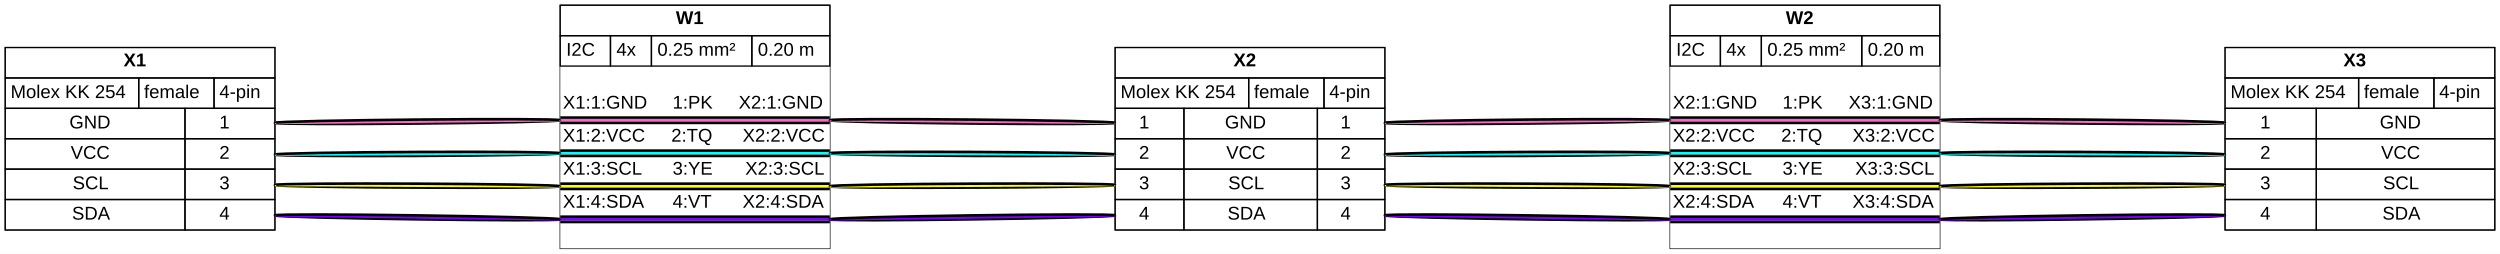
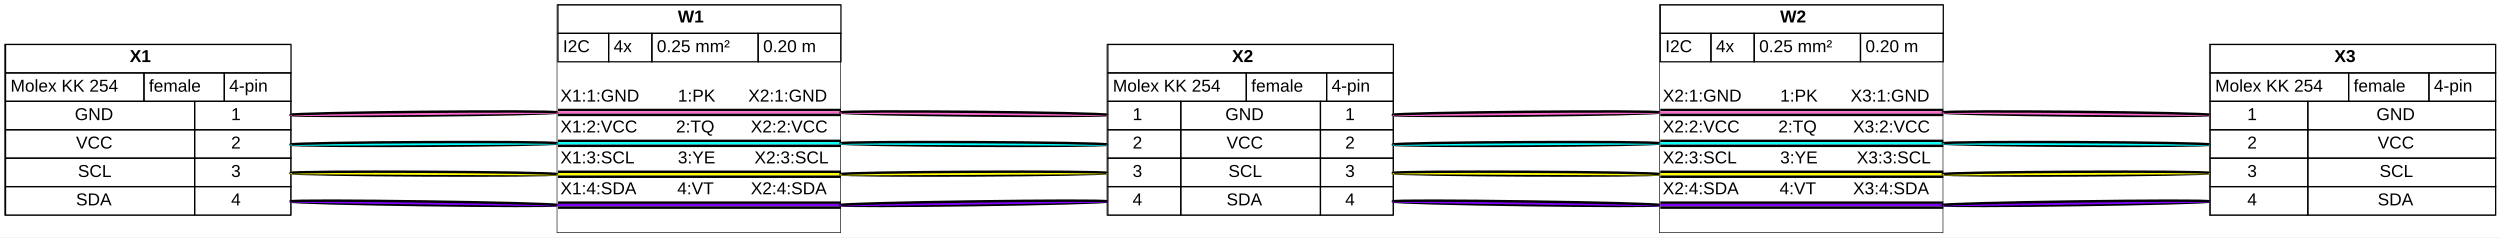
- <svg xmlns="http://www.w3.org/2000/svg" width="1892pt" height="192pt" viewBox="0.00 0.00 1892.00 192.00">
+ <svg xmlns="http://www.w3.org/2000/svg" width="2023pt" height="192pt" viewBox="0.00 0.00 2023.00 192.00">
  <g id="graph0" class="graph" transform="scale(1 1) rotate(0) translate(4 188)">
-     <polygon fill="#ffffff" stroke="transparent" points="-4,4 -4,-188 1888,-188 1888,4 -4,4" />
+     <polygon fill="#ffffff" stroke="transparent" points="-4,4 -4,-188 2019,-188 2019,4 -4,4" />
    <g id="node1" class="node">
-       <polygon fill="#ffffff" stroke="black" points="204,-152 0,-152 0,-14 204,-14 204,-152" />
-       <polygon fill="#ffffff" stroke="transparent" points="0,-14 0,-152 204,-152 204,-14 0,-14" />
-       <polygon fill="#ffffff" stroke="transparent" points="0,-129 0,-152 204,-152 204,-129 0,-129" />
-       <polygon fill="none" stroke="black" points="0,-129 0,-152 204,-152 204,-129 0,-129" />
-       <text text-anchor="start" x="85.5" y="-137.8" font-family="arial" font-size="14.00"> </text>
-       <text text-anchor="start" x="89.5" y="-137.8" font-family="arial" font-weight="bold" font-size="14.00"> X1 </text>
-       <text text-anchor="start" x="114.5" y="-137.8" font-family="arial" font-size="14.00"> </text>
-       <polygon fill="none" stroke="black" points="0,-106 0,-129 101,-129 101,-106 0,-106" />
-       <text text-anchor="start" x="4" y="-113.8" font-family="arial" font-size="14.00"> Molex KK 254 </text>
-       <polygon fill="none" stroke="black" points="101,-106 101,-129 158,-129 158,-106 101,-106" />
-       <text text-anchor="start" x="105" y="-113.8" font-family="arial" font-size="14.00"> female </text>
-       <polygon fill="none" stroke="black" points="158,-106 158,-129 204,-129 204,-106 158,-106" />
-       <text text-anchor="start" x="162" y="-113.8" font-family="arial" font-size="14.00"> 4-pin </text>
-       <polygon fill="none" stroke="black" points="0,-83 0,-106 136,-106 136,-83 0,-83" />
-       <text text-anchor="start" x="48.5" y="-90.8" font-family="arial" font-size="14.00"> GND </text>
-       <polygon fill="none" stroke="black" points="136,-83 136,-106 204,-106 204,-83 136,-83" />
-       <text text-anchor="start" x="162" y="-90.8" font-family="arial" font-size="14.00"> 1 </text>
-       <polygon fill="none" stroke="black" points="0,-60 0,-83 136,-83 136,-60 0,-60" />
-       <text text-anchor="start" x="49.5" y="-67.8" font-family="arial" font-size="14.00"> VCC </text>
-       <polygon fill="none" stroke="black" points="136,-60 136,-83 204,-83 204,-60 136,-60" />
-       <text text-anchor="start" x="162" y="-67.8" font-family="arial" font-size="14.00"> 2 </text>
-       <polygon fill="none" stroke="black" points="0,-37 0,-60 136,-60 136,-37 0,-37" />
-       <text text-anchor="start" x="51" y="-44.8" font-family="arial" font-size="14.00"> SCL </text>
-       <polygon fill="none" stroke="black" points="136,-37 136,-60 204,-60 204,-37 136,-37" />
-       <text text-anchor="start" x="162" y="-44.8" font-family="arial" font-size="14.00"> 3 </text>
-       <polygon fill="none" stroke="black" points="0,-14 0,-37 136,-37 136,-14 0,-14" />
-       <text text-anchor="start" x="50.5" y="-21.8" font-family="arial" font-size="14.00"> SDA </text>
-       <polygon fill="none" stroke="black" points="136,-14 136,-37 204,-37 204,-14 136,-14" />
-       <text text-anchor="start" x="162" y="-21.8" font-family="arial" font-size="14.00"> 4 </text>
+       <polygon fill="#ffffff" stroke="black" points="231,-152 0,-152 0,-14 231,-14 231,-152" />
+       <polygon fill="#ffffff" stroke="transparent" points="0,-14 0,-152 231,-152 231,-14 0,-14" />
+       <polygon fill="#ffffff" stroke="transparent" points="0.5,-129 0.5,-152 231.5,-152 231.5,-129 0.5,-129" />
+       <polygon fill="none" stroke="black" points="0.5,-129 0.5,-152 231.5,-152 231.5,-129 0.5,-129" />
+       <text text-anchor="start" x="96" y="-137.8" font-family="arial" font-size="14.00"> </text>
+       <text text-anchor="start" x="101" y="-137.8" font-family="arial" font-weight="bold" font-size="14.00"> X1 </text>
+       <text text-anchor="start" x="131" y="-137.8" font-family="arial" font-size="14.00"> </text>
+       <polygon fill="none" stroke="black" points="0.5,-106 0.5,-129 112.5,-129 112.5,-106 0.5,-106" />
+       <text text-anchor="start" x="4.5" y="-113.8" font-family="arial" font-size="14.00"> Molex KK 254 </text>
+       <polygon fill="none" stroke="black" points="112.5,-106 112.5,-129 177.5,-129 177.5,-106 112.5,-106" />
+       <text text-anchor="start" x="116.5" y="-113.8" font-family="arial" font-size="14.00"> female </text>
+       <polygon fill="none" stroke="black" points="177.5,-106 177.5,-129 231.5,-129 231.5,-106 177.5,-106" />
+       <text text-anchor="start" x="181.5" y="-113.8" font-family="arial" font-size="14.00"> 4-pin </text>
+       <polygon fill="none" stroke="black" points="0.5,-83 0.5,-106 153.5,-106 153.5,-83 0.5,-83" />
+       <text text-anchor="start" x="56.5" y="-90.8" font-family="arial" font-size="14.00"> GND </text>
+       <polygon fill="none" stroke="black" points="153.5,-83 153.5,-106 231.5,-106 231.5,-83 153.5,-83" />
+       <text text-anchor="start" x="183" y="-90.8" font-family="arial" font-size="14.00"> 1 </text>
+       <polygon fill="none" stroke="black" points="0.5,-60 0.5,-83 153.5,-83 153.5,-60 0.5,-60" />
+       <text text-anchor="start" x="57.5" y="-67.8" font-family="arial" font-size="14.00"> VCC </text>
+       <polygon fill="none" stroke="black" points="153.5,-60 153.5,-83 231.5,-83 231.5,-60 153.5,-60" />
+       <text text-anchor="start" x="183" y="-67.8" font-family="arial" font-size="14.00"> 2 </text>
+       <polygon fill="none" stroke="black" points="0.5,-37 0.5,-60 153.5,-60 153.5,-37 0.5,-37" />
+       <text text-anchor="start" x="59" y="-44.8" font-family="arial" font-size="14.00"> SCL </text>
+       <polygon fill="none" stroke="black" points="153.5,-37 153.5,-60 231.5,-60 231.5,-37 153.5,-37" />
+       <text text-anchor="start" x="183" y="-44.8" font-family="arial" font-size="14.00"> 3 </text>
+       <polygon fill="none" stroke="black" points="0.5,-14 0.5,-37 153.5,-37 153.5,-14 0.5,-14" />
+       <text text-anchor="start" x="57.5" y="-21.8" font-family="arial" font-size="14.00"> SDA </text>
+       <polygon fill="none" stroke="black" points="153.5,-14 153.5,-37 231.5,-37 231.5,-14 153.5,-14" />
+       <text text-anchor="start" x="183" y="-21.8" font-family="arial" font-size="14.00"> 4 </text>
    </g>
    <g id="node4" class="node">
-       <polygon fill="#ffffff" stroke="black" points="624,-184 420,-184 420,0 624,0 624,-184" />
-       <polygon fill="#ffffff" stroke="transparent" points="420,0 420,-184 624,-184 624,0 420,0" />
-       <polygon fill="#ffffff" stroke="transparent" points="420,-161 420,-184 624,-184 624,-161 420,-161" />
-       <polygon fill="none" stroke="black" points="420,-161 420,-184 624,-184 624,-161 420,-161" />
-       <text text-anchor="start" x="503.5" y="-169.8" font-family="arial" font-size="14.00"> </text>
-       <text text-anchor="start" x="507.5" y="-169.8" font-family="arial" font-weight="bold" font-size="14.00"> W1 </text>
-       <text text-anchor="start" x="536.5" y="-169.8" font-family="arial" font-size="14.00"> </text>
-       <polygon fill="none" stroke="black" points="420,-138 420,-161 458,-161 458,-138 420,-138" />
-       <text text-anchor="start" x="424.5" y="-145.8" font-family="arial" font-size="14.00"> I2C </text>
-       <polygon fill="none" stroke="black" points="458,-138 458,-161 489,-161 489,-138 458,-138" />
-       <text text-anchor="start" x="462.5" y="-145.8" font-family="arial" font-size="14.00"> 4x </text>
-       <polygon fill="none" stroke="black" points="489,-138 489,-161 565,-161 565,-138 489,-138" />
-       <text text-anchor="start" x="493.5" y="-145.8" font-family="arial" font-size="14.00"> 0.25 mm² </text>
-       <polygon fill="none" stroke="black" points="565,-138 565,-161 624,-161 624,-138 565,-138" />
-       <text text-anchor="start" x="569.5" y="-145.8" font-family="arial" font-size="14.00"> 0.20 m </text>
-       <text text-anchor="start" x="455" y="-124.8" font-family="arial" font-size="14.00"> </text>
-       <text text-anchor="start" x="422" y="-105.8" font-family="arial" font-size="14.00"> X1:1:GND </text>
-       <text text-anchor="start" x="496" y="-105.8" font-family="arial" font-size="14.00"> </text>
-       <text text-anchor="start" x="505" y="-105.8" font-family="arial" font-size="14.00"> 1:PK </text>
-       <text text-anchor="start" x="547" y="-105.8" font-family="arial" font-size="14.00"> </text>
-       <text text-anchor="start" x="555" y="-105.8" font-family="arial" font-size="14.00"> X2:1:GND</text>
-       <polygon fill="#000000" stroke="transparent" points="420,-98 420,-100 624,-100 624,-98 420,-98" />
-       <polygon fill="#ff66cc" stroke="transparent" points="420,-96 420,-98 624,-98 624,-96 420,-96" />
-       <polygon fill="#000000" stroke="transparent" points="420,-94 420,-96 624,-96 624,-94 420,-94" />
-       <text text-anchor="start" x="422" y="-80.8" font-family="arial" font-size="14.00"> X1:2:VCC </text>
-       <text text-anchor="start" x="496" y="-80.8" font-family="arial" font-size="14.00"> </text>
-       <text text-anchor="start" x="504" y="-80.8" font-family="arial" font-size="14.00"> 2:TQ </text>
-       <text text-anchor="start" x="547" y="-80.8" font-family="arial" font-size="14.00"> </text>
-       <text text-anchor="start" x="558" y="-80.8" font-family="arial" font-size="14.00"> X2:2:VCC</text>
-       <polygon fill="#000000" stroke="transparent" points="420,-73 420,-75 624,-75 624,-73 420,-73" />
-       <polygon fill="#00ffff" stroke="transparent" points="420,-71 420,-73 624,-73 624,-71 420,-71" />
-       <polygon fill="#000000" stroke="transparent" points="420,-69 420,-71 624,-71 624,-69 420,-69" />
-       <text text-anchor="start" x="422" y="-55.8" font-family="arial" font-size="14.00"> X1:3:SCL </text>
-       <text text-anchor="start" x="496" y="-55.8" font-family="arial" font-size="14.00"> </text>
-       <text text-anchor="start" x="505" y="-55.8" font-family="arial" font-size="14.00"> 3:YE </text>
-       <text text-anchor="start" x="547" y="-55.8" font-family="arial" font-size="14.00"> </text>
-       <text text-anchor="start" x="560" y="-55.8" font-family="arial" font-size="14.00"> X2:3:SCL</text>
-       <polygon fill="#000000" stroke="transparent" points="420,-48 420,-50 624,-50 624,-48 420,-48" />
-       <polygon fill="#ffff00" stroke="transparent" points="420,-46 420,-48 624,-48 624,-46 420,-46" />
-       <polygon fill="#000000" stroke="transparent" points="420,-44 420,-46 624,-46 624,-44 420,-44" />
-       <text text-anchor="start" x="422" y="-30.8" font-family="arial" font-size="14.00"> X1:4:SDA </text>
-       <text text-anchor="start" x="496" y="-30.8" font-family="arial" font-size="14.00"> </text>
-       <text text-anchor="start" x="505" y="-30.8" font-family="arial" font-size="14.00"> 4:VT </text>
-       <text text-anchor="start" x="547" y="-30.8" font-family="arial" font-size="14.00"> </text>
-       <text text-anchor="start" x="558" y="-30.8" font-family="arial" font-size="14.00"> X2:4:SDA</text>
-       <polygon fill="#000000" stroke="transparent" points="420,-23 420,-25 624,-25 624,-23 420,-23" />
-       <polygon fill="#8000ff" stroke="transparent" points="420,-21 420,-23 624,-23 624,-21 420,-21" />
-       <polygon fill="#000000" stroke="transparent" points="420,-19 420,-21 624,-21 624,-19 420,-19" />
-       <text text-anchor="start" x="455" y="-5.8" font-family="arial" font-size="14.00"> </text>
+       <polygon fill="#ffffff" stroke="black" points="676,-184 447,-184 447,0 676,0 676,-184" />
+       <polygon fill="#ffffff" stroke="transparent" points="447,0 447,-184 676,-184 676,0 447,0" />
+       <polygon fill="#ffffff" stroke="transparent" points="447.5,-161 447.5,-184 676.5,-184 676.5,-161 447.5,-161" />
+       <polygon fill="none" stroke="black" points="447.5,-161 447.5,-184 676.5,-184 676.5,-161 447.5,-161" />
+       <text text-anchor="start" x="539.5" y="-169.8" font-family="arial" font-size="14.00"> </text>
+       <text text-anchor="start" x="544.5" y="-169.8" font-family="arial" font-weight="bold" font-size="14.00"> W1 </text>
+       <text text-anchor="start" x="579.5" y="-169.8" font-family="arial" font-size="14.00"> </text>
+       <polygon fill="none" stroke="black" points="447.5,-138 447.5,-161 488.5,-161 488.5,-138 447.5,-138" />
+       <text text-anchor="start" x="451.5" y="-145.8" font-family="arial" font-size="14.00"> I2C </text>
+       <polygon fill="none" stroke="black" points="488.5,-138 488.5,-161 523.5,-161 523.5,-138 488.5,-138" />
+       <text text-anchor="start" x="492.5" y="-145.8" font-family="arial" font-size="14.00"> 4x </text>
+       <polygon fill="none" stroke="black" points="523.5,-138 523.5,-161 609.5,-161 609.5,-138 523.5,-138" />
+       <text text-anchor="start" x="527.5" y="-145.8" font-family="arial" font-size="14.00"> 0.25 mm² </text>
+       <polygon fill="none" stroke="black" points="609.5,-138 609.5,-161 676.5,-161 676.5,-138 609.5,-138" />
+       <text text-anchor="start" x="613.5" y="-145.8" font-family="arial" font-size="14.00"> 0.20 m </text>
+       <text text-anchor="start" x="486.5" y="-124.8" font-family="arial" font-size="14.00"> </text>
+       <text text-anchor="start" x="449.5" y="-105.8" font-family="arial" font-size="14.00"> X1:1:GND </text>
+       <text text-anchor="start" x="533" y="-105.8" font-family="arial" font-size="14.00"> </text>
+       <text text-anchor="start" x="544.5" y="-105.8" font-family="arial" font-size="14.00"> 1:PK </text>
+       <text text-anchor="start" x="591" y="-105.8" font-family="arial" font-size="14.00"> </text>
+       <text text-anchor="start" x="601.5" y="-105.8" font-family="arial" font-size="14.00"> X2:1:GND</text>
+       <polygon fill="#000000" stroke="transparent" points="447.5,-98 447.5,-100 676.5,-100 676.5,-98 447.5,-98" />
+       <polygon fill="#ff66cc" stroke="transparent" points="447.5,-96 447.5,-98 676.5,-98 676.5,-96 447.5,-96" />
+       <polygon fill="#000000" stroke="transparent" points="447.5,-94 447.5,-96 676.5,-96 676.5,-94 447.5,-94" />
+       <text text-anchor="start" x="449.5" y="-80.8" font-family="arial" font-size="14.00"> X1:2:VCC </text>
+       <text text-anchor="start" x="533" y="-80.8" font-family="arial" font-size="14.00"> </text>
+       <text text-anchor="start" x="543" y="-80.8" font-family="arial" font-size="14.00"> 2:TQ </text>
+       <text text-anchor="start" x="591" y="-80.8" font-family="arial" font-size="14.00"> </text>
+       <text text-anchor="start" x="603.5" y="-80.8" font-family="arial" font-size="14.00"> X2:2:VCC</text>
+       <polygon fill="#000000" stroke="transparent" points="447.5,-73 447.5,-75 676.5,-75 676.5,-73 447.5,-73" />
+       <polygon fill="#00ffff" stroke="transparent" points="447.5,-71 447.5,-73 676.5,-73 676.5,-71 447.5,-71" />
+       <polygon fill="#000000" stroke="transparent" points="447.5,-69 447.5,-71 676.5,-71 676.5,-69 447.5,-69" />
+       <text text-anchor="start" x="449.5" y="-55.8" font-family="arial" font-size="14.00"> X1:3:SCL </text>
+       <text text-anchor="start" x="533" y="-55.8" font-family="arial" font-size="14.00"> </text>
+       <text text-anchor="start" x="544.5" y="-55.8" font-family="arial" font-size="14.00"> 3:YE </text>
+       <text text-anchor="start" x="591" y="-55.8" font-family="arial" font-size="14.00"> </text>
+       <text text-anchor="start" x="606.5" y="-55.8" font-family="arial" font-size="14.00"> X2:3:SCL</text>
+       <polygon fill="#000000" stroke="transparent" points="447.5,-48 447.5,-50 676.5,-50 676.5,-48 447.5,-48" />
+       <polygon fill="#ffff00" stroke="transparent" points="447.5,-46 447.5,-48 676.5,-48 676.5,-46 447.5,-46" />
+       <polygon fill="#000000" stroke="transparent" points="447.5,-44 447.5,-46 676.5,-46 676.5,-44 447.5,-44" />
+       <text text-anchor="start" x="449.5" y="-30.8" font-family="arial" font-size="14.00"> X1:4:SDA </text>
+       <text text-anchor="start" x="533" y="-30.8" font-family="arial" font-size="14.00"> </text>
+       <text text-anchor="start" x="544" y="-30.8" font-family="arial" font-size="14.00"> 4:VT </text>
+       <text text-anchor="start" x="591" y="-30.8" font-family="arial" font-size="14.00"> </text>
+       <text text-anchor="start" x="603.5" y="-30.8" font-family="arial" font-size="14.00"> X2:4:SDA</text>
+       <polygon fill="#000000" stroke="transparent" points="447.5,-23 447.5,-25 676.5,-25 676.5,-23 447.5,-23" />
+       <polygon fill="#8000ff" stroke="transparent" points="447.5,-21 447.5,-23 676.5,-23 676.5,-21 447.5,-21" />
+       <polygon fill="#000000" stroke="transparent" points="447.5,-19 447.5,-21 676.5,-21 676.5,-19 447.5,-19" />
+       <text text-anchor="start" x="486.5" y="-5.8" font-family="arial" font-size="14.00"> </text>
    </g>
    <g id="edge1" class="edge">
-       <path fill="none" stroke="#000000" stroke-width="2" d="M204,-95C204.02,-93 420.02,-95 420,-97" />
-       <path fill="none" stroke="#ff66cc" stroke-width="2" d="M204,-95C204,-95 420,-97 420,-97" />
-       <path fill="none" stroke="#000000" stroke-width="2" d="M204,-95C203.98,-97 419.98,-99 420,-97" />
+       <path fill="none" stroke="#000000" stroke-width="2" d="M231,-95C231.02,-93 447.02,-95 447,-97" />
+       <path fill="none" stroke="#ff66cc" stroke-width="2" d="M231,-95C231,-95 447,-97 447,-97" />
+       <path fill="none" stroke="#000000" stroke-width="2" d="M231,-95C230.98,-97 446.98,-99 447,-97" />
    </g>
    <g id="edge3" class="edge">
-       <path fill="none" stroke="#000000" stroke-width="2" d="M204,-71C204.01,-69 420.01,-70 420,-72" />
-       <path fill="none" stroke="#00ffff" stroke-width="2" d="M204,-71C204,-71 420,-72 420,-72" />
-       <path fill="none" stroke="#000000" stroke-width="2" d="M204,-71C203.99,-73 419.99,-74 420,-72" />
+       <path fill="none" stroke="#000000" stroke-width="2" d="M231,-71C231.01,-69 447.01,-70 447,-72" />
+       <path fill="none" stroke="#00ffff" stroke-width="2" d="M231,-71C231,-71 447,-72 447,-72" />
+       <path fill="none" stroke="#000000" stroke-width="2" d="M231,-71C230.99,-73 446.99,-74 447,-72" />
    </g>
    <g id="edge5" class="edge">
-       <path fill="none" stroke="#000000" stroke-width="2" d="M204,-48C203.99,-46 419.99,-45 420,-47" />
-       <path fill="none" stroke="#ffff00" stroke-width="2" d="M204,-48C204,-48 420,-47 420,-47" />
-       <path fill="none" stroke="#000000" stroke-width="2" d="M204,-48C204.01,-50 420.01,-49 420,-47" />
+       <path fill="none" stroke="#000000" stroke-width="2" d="M231,-48C230.99,-46 446.99,-45 447,-47" />
+       <path fill="none" stroke="#ffff00" stroke-width="2" d="M231,-48C231,-48 447,-47 447,-47" />
+       <path fill="none" stroke="#000000" stroke-width="2" d="M231,-48C231.01,-50 447.01,-49 447,-47" />
    </g>
    <g id="edge7" class="edge">
-       <path fill="none" stroke="#000000" stroke-width="2" d="M204,-25C203.97,-23 419.97,-20 420,-22" />
-       <path fill="none" stroke="#8000ff" stroke-width="2" d="M204,-25C204,-25 420,-22 420,-22" />
-       <path fill="none" stroke="#000000" stroke-width="2" d="M204,-25C204.03,-27 420.03,-24 420,-22" />
+       <path fill="none" stroke="#000000" stroke-width="2" d="M231,-25C230.97,-23 446.97,-20 447,-22" />
+       <path fill="none" stroke="#8000ff" stroke-width="2" d="M231,-25C231,-25 447,-22 447,-22" />
+       <path fill="none" stroke="#000000" stroke-width="2" d="M231,-25C231.03,-27 447.03,-24 447,-22" />
    </g>
    <g id="node2" class="node">
-       <polygon fill="#ffffff" stroke="black" points="1044,-152 840,-152 840,-14 1044,-14 1044,-152" />
-       <polygon fill="#ffffff" stroke="transparent" points="840,-14 840,-152 1044,-152 1044,-14 840,-14" />
-       <polygon fill="#ffffff" stroke="transparent" points="840,-129 840,-152 1044,-152 1044,-129 840,-129" />
-       <polygon fill="none" stroke="black" points="840,-129 840,-152 1044,-152 1044,-129 840,-129" />
-       <text text-anchor="start" x="925.5" y="-137.8" font-family="arial" font-size="14.00"> </text>
-       <text text-anchor="start" x="929.5" y="-137.8" font-family="arial" font-weight="bold" font-size="14.00"> X2 </text>
-       <text text-anchor="start" x="954.5" y="-137.8" font-family="arial" font-size="14.00"> </text>
-       <polygon fill="none" stroke="black" points="840,-106 840,-129 941,-129 941,-106 840,-106" />
-       <text text-anchor="start" x="844" y="-113.8" font-family="arial" font-size="14.00"> Molex KK 254 </text>
-       <polygon fill="none" stroke="black" points="941,-106 941,-129 998,-129 998,-106 941,-106" />
-       <text text-anchor="start" x="945" y="-113.8" font-family="arial" font-size="14.00"> female </text>
-       <polygon fill="none" stroke="black" points="998,-106 998,-129 1044,-129 1044,-106 998,-106" />
-       <text text-anchor="start" x="1002" y="-113.8" font-family="arial" font-size="14.00"> 4-pin </text>
-       <polygon fill="none" stroke="black" points="840,-83 840,-106 892,-106 892,-83 840,-83" />
-       <text text-anchor="start" x="858" y="-90.8" font-family="arial" font-size="14.00"> 1 </text>
-       <polygon fill="none" stroke="black" points="892,-83 892,-106 993,-106 993,-83 892,-83" />
-       <text text-anchor="start" x="923" y="-90.8" font-family="arial" font-size="14.00"> GND </text>
-       <polygon fill="none" stroke="black" points="993,-83 993,-106 1044,-106 1044,-83 993,-83" />
-       <text text-anchor="start" x="1010.5" y="-90.8" font-family="arial" font-size="14.00"> 1 </text>
-       <polygon fill="none" stroke="black" points="840,-60 840,-83 892,-83 892,-60 840,-60" />
-       <text text-anchor="start" x="858" y="-67.8" font-family="arial" font-size="14.00"> 2 </text>
-       <polygon fill="none" stroke="black" points="892,-60 892,-83 993,-83 993,-60 892,-60" />
-       <text text-anchor="start" x="924" y="-67.8" font-family="arial" font-size="14.00"> VCC </text>
-       <polygon fill="none" stroke="black" points="993,-60 993,-83 1044,-83 1044,-60 993,-60" />
-       <text text-anchor="start" x="1010.5" y="-67.8" font-family="arial" font-size="14.00"> 2 </text>
-       <polygon fill="none" stroke="black" points="840,-37 840,-60 892,-60 892,-37 840,-37" />
-       <text text-anchor="start" x="858" y="-44.8" font-family="arial" font-size="14.00"> 3 </text>
-       <polygon fill="none" stroke="black" points="892,-37 892,-60 993,-60 993,-37 892,-37" />
-       <text text-anchor="start" x="925.5" y="-44.8" font-family="arial" font-size="14.00"> SCL </text>
-       <polygon fill="none" stroke="black" points="993,-37 993,-60 1044,-60 1044,-37 993,-37" />
-       <text text-anchor="start" x="1010.5" y="-44.8" font-family="arial" font-size="14.00"> 3 </text>
-       <polygon fill="none" stroke="black" points="840,-14 840,-37 892,-37 892,-14 840,-14" />
-       <text text-anchor="start" x="858" y="-21.8" font-family="arial" font-size="14.00"> 4 </text>
-       <polygon fill="none" stroke="black" points="892,-14 892,-37 993,-37 993,-14 892,-14" />
-       <text text-anchor="start" x="925" y="-21.8" font-family="arial" font-size="14.00"> SDA </text>
-       <polygon fill="none" stroke="black" points="993,-14 993,-37 1044,-37 1044,-14 993,-14" />
-       <text text-anchor="start" x="1010.5" y="-21.8" font-family="arial" font-size="14.00"> 4 </text>
+       <polygon fill="#ffffff" stroke="black" points="1123,-152 892,-152 892,-14 1123,-14 1123,-152" />
+       <polygon fill="#ffffff" stroke="transparent" points="892,-14 892,-152 1123,-152 1123,-14 892,-14" />
+       <polygon fill="#ffffff" stroke="transparent" points="892.5,-129 892.5,-152 1123.5,-152 1123.5,-129 892.5,-129" />
+       <polygon fill="none" stroke="black" points="892.5,-129 892.5,-152 1123.5,-152 1123.5,-129 892.5,-129" />
+       <text text-anchor="start" x="988" y="-137.8" font-family="arial" font-size="14.00"> </text>
+       <text text-anchor="start" x="993" y="-137.8" font-family="arial" font-weight="bold" font-size="14.00"> X2 </text>
+       <text text-anchor="start" x="1023" y="-137.8" font-family="arial" font-size="14.00"> </text>
+       <polygon fill="none" stroke="black" points="892.5,-106 892.5,-129 1004.5,-129 1004.5,-106 892.5,-106" />
+       <text text-anchor="start" x="896.5" y="-113.8" font-family="arial" font-size="14.00"> Molex KK 254 </text>
+       <polygon fill="none" stroke="black" points="1004.5,-106 1004.5,-129 1069.5,-129 1069.5,-106 1004.5,-106" />
+       <text text-anchor="start" x="1008.5" y="-113.8" font-family="arial" font-size="14.00"> female </text>
+       <polygon fill="none" stroke="black" points="1069.5,-106 1069.5,-129 1123.5,-129 1123.5,-106 1069.5,-106" />
+       <text text-anchor="start" x="1073.5" y="-113.8" font-family="arial" font-size="14.00"> 4-pin </text>
+       <polygon fill="none" stroke="black" points="892.5,-83 892.5,-106 951.5,-106 951.5,-83 892.5,-83" />
+       <text text-anchor="start" x="912.5" y="-90.8" font-family="arial" font-size="14.00"> 1 </text>
+       <polygon fill="none" stroke="black" points="951.5,-83 951.5,-106 1064.5,-106 1064.5,-83 951.5,-83" />
+       <text text-anchor="start" x="987.5" y="-90.8" font-family="arial" font-size="14.00"> GND </text>
+       <polygon fill="none" stroke="black" points="1064.5,-83 1064.5,-106 1123.5,-106 1123.5,-83 1064.5,-83" />
+       <text text-anchor="start" x="1084.5" y="-90.8" font-family="arial" font-size="14.00"> 1 </text>
+       <polygon fill="none" stroke="black" points="892.5,-60 892.5,-83 951.5,-83 951.5,-60 892.5,-60" />
+       <text text-anchor="start" x="912.5" y="-67.8" font-family="arial" font-size="14.00"> 2 </text>
+       <polygon fill="none" stroke="black" points="951.5,-60 951.5,-83 1064.5,-83 1064.5,-60 951.5,-60" />
+       <text text-anchor="start" x="988.5" y="-67.8" font-family="arial" font-size="14.00"> VCC </text>
+       <polygon fill="none" stroke="black" points="1064.5,-60 1064.5,-83 1123.5,-83 1123.5,-60 1064.5,-60" />
+       <text text-anchor="start" x="1084.5" y="-67.8" font-family="arial" font-size="14.00"> 2 </text>
+       <polygon fill="none" stroke="black" points="892.5,-37 892.5,-60 951.5,-60 951.5,-37 892.5,-37" />
+       <text text-anchor="start" x="912.5" y="-44.8" font-family="arial" font-size="14.00"> 3 </text>
+       <polygon fill="none" stroke="black" points="951.5,-37 951.5,-60 1064.5,-60 1064.5,-37 951.5,-37" />
+       <text text-anchor="start" x="990" y="-44.8" font-family="arial" font-size="14.00"> SCL </text>
+       <polygon fill="none" stroke="black" points="1064.5,-37 1064.5,-60 1123.5,-60 1123.5,-37 1064.5,-37" />
+       <text text-anchor="start" x="1084.5" y="-44.8" font-family="arial" font-size="14.00"> 3 </text>
+       <polygon fill="none" stroke="black" points="892.5,-14 892.5,-37 951.5,-37 951.5,-14 892.5,-14" />
+       <text text-anchor="start" x="912.5" y="-21.8" font-family="arial" font-size="14.00"> 4 </text>
+       <polygon fill="none" stroke="black" points="951.5,-14 951.5,-37 1064.5,-37 1064.5,-14 951.5,-14" />
+       <text text-anchor="start" x="988.5" y="-21.8" font-family="arial" font-size="14.00"> SDA </text>
+       <polygon fill="none" stroke="black" points="1064.5,-14 1064.5,-37 1123.5,-37 1123.5,-14 1064.5,-14" />
+       <text text-anchor="start" x="1084.5" y="-21.8" font-family="arial" font-size="14.00"> 4 </text>
    </g>
    <g id="node5" class="node">
-       <polygon fill="#ffffff" stroke="black" points="1464,-184 1260,-184 1260,0 1464,0 1464,-184" />
-       <polygon fill="#ffffff" stroke="transparent" points="1260,0 1260,-184 1464,-184 1464,0 1260,0" />
-       <polygon fill="#ffffff" stroke="transparent" points="1260,-161 1260,-184 1464,-184 1464,-161 1260,-161" />
-       <polygon fill="none" stroke="black" points="1260,-161 1260,-184 1464,-184 1464,-161 1260,-161" />
-       <text text-anchor="start" x="1343.5" y="-169.8" font-family="arial" font-size="14.00"> </text>
-       <text text-anchor="start" x="1347.5" y="-169.8" font-family="arial" font-weight="bold" font-size="14.00"> W2 </text>
-       <text text-anchor="start" x="1376.5" y="-169.8" font-family="arial" font-size="14.00"> </text>
-       <polygon fill="none" stroke="black" points="1260,-138 1260,-161 1298,-161 1298,-138 1260,-138" />
-       <text text-anchor="start" x="1264.5" y="-145.8" font-family="arial" font-size="14.00"> I2C </text>
-       <polygon fill="none" stroke="black" points="1298,-138 1298,-161 1329,-161 1329,-138 1298,-138" />
-       <text text-anchor="start" x="1302.5" y="-145.8" font-family="arial" font-size="14.00"> 4x </text>
-       <polygon fill="none" stroke="black" points="1329,-138 1329,-161 1405,-161 1405,-138 1329,-138" />
-       <text text-anchor="start" x="1333.5" y="-145.8" font-family="arial" font-size="14.00"> 0.25 mm² </text>
-       <polygon fill="none" stroke="black" points="1405,-138 1405,-161 1464,-161 1464,-138 1405,-138" />
-       <text text-anchor="start" x="1409.5" y="-145.8" font-family="arial" font-size="14.00"> 0.20 m </text>
-       <text text-anchor="start" x="1295" y="-124.8" font-family="arial" font-size="14.00"> </text>
-       <text text-anchor="start" x="1262" y="-105.8" font-family="arial" font-size="14.00"> X2:1:GND </text>
-       <text text-anchor="start" x="1336" y="-105.8" font-family="arial" font-size="14.00"> </text>
-       <text text-anchor="start" x="1345" y="-105.8" font-family="arial" font-size="14.00"> 1:PK </text>
-       <text text-anchor="start" x="1387" y="-105.8" font-family="arial" font-size="14.00"> </text>
-       <text text-anchor="start" x="1395" y="-105.8" font-family="arial" font-size="14.00"> X3:1:GND</text>
-       <polygon fill="#000000" stroke="transparent" points="1260,-98 1260,-100 1464,-100 1464,-98 1260,-98" />
-       <polygon fill="#ff66cc" stroke="transparent" points="1260,-96 1260,-98 1464,-98 1464,-96 1260,-96" />
-       <polygon fill="#000000" stroke="transparent" points="1260,-94 1260,-96 1464,-96 1464,-94 1260,-94" />
-       <text text-anchor="start" x="1262" y="-80.8" font-family="arial" font-size="14.00"> X2:2:VCC </text>
-       <text text-anchor="start" x="1336" y="-80.8" font-family="arial" font-size="14.00"> </text>
-       <text text-anchor="start" x="1344" y="-80.8" font-family="arial" font-size="14.00"> 2:TQ </text>
-       <text text-anchor="start" x="1387" y="-80.8" font-family="arial" font-size="14.00"> </text>
-       <text text-anchor="start" x="1398" y="-80.8" font-family="arial" font-size="14.00"> X3:2:VCC</text>
-       <polygon fill="#000000" stroke="transparent" points="1260,-73 1260,-75 1464,-75 1464,-73 1260,-73" />
-       <polygon fill="#00ffff" stroke="transparent" points="1260,-71 1260,-73 1464,-73 1464,-71 1260,-71" />
-       <polygon fill="#000000" stroke="transparent" points="1260,-69 1260,-71 1464,-71 1464,-69 1260,-69" />
-       <text text-anchor="start" x="1262" y="-55.8" font-family="arial" font-size="14.00"> X2:3:SCL </text>
-       <text text-anchor="start" x="1336" y="-55.8" font-family="arial" font-size="14.00"> </text>
-       <text text-anchor="start" x="1345" y="-55.8" font-family="arial" font-size="14.00"> 3:YE </text>
-       <text text-anchor="start" x="1387" y="-55.8" font-family="arial" font-size="14.00"> </text>
-       <text text-anchor="start" x="1400" y="-55.8" font-family="arial" font-size="14.00"> X3:3:SCL</text>
-       <polygon fill="#000000" stroke="transparent" points="1260,-48 1260,-50 1464,-50 1464,-48 1260,-48" />
-       <polygon fill="#ffff00" stroke="transparent" points="1260,-46 1260,-48 1464,-48 1464,-46 1260,-46" />
-       <polygon fill="#000000" stroke="transparent" points="1260,-44 1260,-46 1464,-46 1464,-44 1260,-44" />
-       <text text-anchor="start" x="1262" y="-30.8" font-family="arial" font-size="14.00"> X2:4:SDA </text>
-       <text text-anchor="start" x="1336" y="-30.8" font-family="arial" font-size="14.00"> </text>
-       <text text-anchor="start" x="1345" y="-30.8" font-family="arial" font-size="14.00"> 4:VT </text>
-       <text text-anchor="start" x="1387" y="-30.8" font-family="arial" font-size="14.00"> </text>
-       <text text-anchor="start" x="1398" y="-30.8" font-family="arial" font-size="14.00"> X3:4:SDA</text>
-       <polygon fill="#000000" stroke="transparent" points="1260,-23 1260,-25 1464,-25 1464,-23 1260,-23" />
-       <polygon fill="#8000ff" stroke="transparent" points="1260,-21 1260,-23 1464,-23 1464,-21 1260,-21" />
-       <polygon fill="#000000" stroke="transparent" points="1260,-19 1260,-21 1464,-21 1464,-19 1260,-19" />
-       <text text-anchor="start" x="1295" y="-5.8" font-family="arial" font-size="14.00"> </text>
+       <polygon fill="#ffffff" stroke="black" points="1568,-184 1339,-184 1339,0 1568,0 1568,-184" />
+       <polygon fill="#ffffff" stroke="transparent" points="1339,0 1339,-184 1568,-184 1568,0 1339,0" />
+       <polygon fill="#ffffff" stroke="transparent" points="1339.5,-161 1339.5,-184 1568.5,-184 1568.5,-161 1339.5,-161" />
+       <polygon fill="none" stroke="black" points="1339.5,-161 1339.5,-184 1568.5,-184 1568.5,-161 1339.5,-161" />
+       <text text-anchor="start" x="1431.5" y="-169.8" font-family="arial" font-size="14.00"> </text>
+       <text text-anchor="start" x="1436.5" y="-169.8" font-family="arial" font-weight="bold" font-size="14.00"> W2 </text>
+       <text text-anchor="start" x="1471.5" y="-169.8" font-family="arial" font-size="14.00"> </text>
+       <polygon fill="none" stroke="black" points="1339.5,-138 1339.5,-161 1380.5,-161 1380.5,-138 1339.5,-138" />
+       <text text-anchor="start" x="1343.5" y="-145.8" font-family="arial" font-size="14.00"> I2C </text>
+       <polygon fill="none" stroke="black" points="1380.5,-138 1380.5,-161 1415.5,-161 1415.5,-138 1380.5,-138" />
+       <text text-anchor="start" x="1384.5" y="-145.8" font-family="arial" font-size="14.00"> 4x </text>
+       <polygon fill="none" stroke="black" points="1415.5,-138 1415.5,-161 1501.5,-161 1501.5,-138 1415.5,-138" />
+       <text text-anchor="start" x="1419.5" y="-145.8" font-family="arial" font-size="14.00"> 0.25 mm² </text>
+       <polygon fill="none" stroke="black" points="1501.5,-138 1501.5,-161 1568.5,-161 1568.5,-138 1501.5,-138" />
+       <text text-anchor="start" x="1505.5" y="-145.8" font-family="arial" font-size="14.00"> 0.20 m </text>
+       <text text-anchor="start" x="1378.5" y="-124.8" font-family="arial" font-size="14.00"> </text>
+       <text text-anchor="start" x="1341.5" y="-105.8" font-family="arial" font-size="14.00"> X2:1:GND </text>
+       <text text-anchor="start" x="1425" y="-105.8" font-family="arial" font-size="14.00"> </text>
+       <text text-anchor="start" x="1436.5" y="-105.8" font-family="arial" font-size="14.00"> 1:PK </text>
+       <text text-anchor="start" x="1483" y="-105.8" font-family="arial" font-size="14.00"> </text>
+       <text text-anchor="start" x="1493.5" y="-105.8" font-family="arial" font-size="14.00"> X3:1:GND</text>
+       <polygon fill="#000000" stroke="transparent" points="1339.5,-98 1339.5,-100 1568.5,-100 1568.5,-98 1339.5,-98" />
+       <polygon fill="#ff66cc" stroke="transparent" points="1339.5,-96 1339.5,-98 1568.5,-98 1568.5,-96 1339.5,-96" />
+       <polygon fill="#000000" stroke="transparent" points="1339.5,-94 1339.5,-96 1568.5,-96 1568.5,-94 1339.5,-94" />
+       <text text-anchor="start" x="1341.5" y="-80.8" font-family="arial" font-size="14.00"> X2:2:VCC </text>
+       <text text-anchor="start" x="1425" y="-80.8" font-family="arial" font-size="14.00"> </text>
+       <text text-anchor="start" x="1435" y="-80.8" font-family="arial" font-size="14.00"> 2:TQ </text>
+       <text text-anchor="start" x="1483" y="-80.8" font-family="arial" font-size="14.00"> </text>
+       <text text-anchor="start" x="1495.5" y="-80.8" font-family="arial" font-size="14.00"> X3:2:VCC</text>
+       <polygon fill="#000000" stroke="transparent" points="1339.5,-73 1339.5,-75 1568.5,-75 1568.5,-73 1339.5,-73" />
+       <polygon fill="#00ffff" stroke="transparent" points="1339.5,-71 1339.5,-73 1568.5,-73 1568.5,-71 1339.5,-71" />
+       <polygon fill="#000000" stroke="transparent" points="1339.5,-69 1339.5,-71 1568.5,-71 1568.5,-69 1339.5,-69" />
+       <text text-anchor="start" x="1341.5" y="-55.8" font-family="arial" font-size="14.00"> X2:3:SCL </text>
+       <text text-anchor="start" x="1425" y="-55.8" font-family="arial" font-size="14.00"> </text>
+       <text text-anchor="start" x="1436.5" y="-55.8" font-family="arial" font-size="14.00"> 3:YE </text>
+       <text text-anchor="start" x="1483" y="-55.8" font-family="arial" font-size="14.00"> </text>
+       <text text-anchor="start" x="1498.5" y="-55.8" font-family="arial" font-size="14.00"> X3:3:SCL</text>
+       <polygon fill="#000000" stroke="transparent" points="1339.5,-48 1339.5,-50 1568.5,-50 1568.5,-48 1339.5,-48" />
+       <polygon fill="#ffff00" stroke="transparent" points="1339.5,-46 1339.5,-48 1568.5,-48 1568.5,-46 1339.5,-46" />
+       <polygon fill="#000000" stroke="transparent" points="1339.5,-44 1339.5,-46 1568.5,-46 1568.5,-44 1339.5,-44" />
+       <text text-anchor="start" x="1341.5" y="-30.8" font-family="arial" font-size="14.00"> X2:4:SDA </text>
+       <text text-anchor="start" x="1425" y="-30.8" font-family="arial" font-size="14.00"> </text>
+       <text text-anchor="start" x="1436" y="-30.8" font-family="arial" font-size="14.00"> 4:VT </text>
+       <text text-anchor="start" x="1483" y="-30.8" font-family="arial" font-size="14.00"> </text>
+       <text text-anchor="start" x="1495.5" y="-30.8" font-family="arial" font-size="14.00"> X3:4:SDA</text>
+       <polygon fill="#000000" stroke="transparent" points="1339.5,-23 1339.5,-25 1568.5,-25 1568.5,-23 1339.5,-23" />
+       <polygon fill="#8000ff" stroke="transparent" points="1339.5,-21 1339.5,-23 1568.5,-23 1568.5,-21 1339.5,-21" />
+       <polygon fill="#000000" stroke="transparent" points="1339.5,-19 1339.5,-21 1568.5,-21 1568.5,-19 1339.5,-19" />
+       <text text-anchor="start" x="1378.5" y="-5.8" font-family="arial" font-size="14.00"> </text>
    </g>
    <g id="edge9" class="edge">
-       <path fill="none" stroke="#000000" stroke-width="2" d="M1044,-95C1044.02,-93 1260.02,-95 1260,-97" />
-       <path fill="none" stroke="#ff66cc" stroke-width="2" d="M1044,-95C1044,-95 1260,-97 1260,-97" />
-       <path fill="none" stroke="#000000" stroke-width="2" d="M1044,-95C1043.98,-97 1259.98,-99 1260,-97" />
+       <path fill="none" stroke="#000000" stroke-width="2" d="M1123,-95C1123.02,-93 1339.02,-95 1339,-97" />
+       <path fill="none" stroke="#ff66cc" stroke-width="2" d="M1123,-95C1123,-95 1339,-97 1339,-97" />
+       <path fill="none" stroke="#000000" stroke-width="2" d="M1123,-95C1122.98,-97 1338.98,-99 1339,-97" />
    </g>
    <g id="edge11" class="edge">
-       <path fill="none" stroke="#000000" stroke-width="2" d="M1044,-71C1044.01,-69 1260.01,-70 1260,-72" />
-       <path fill="none" stroke="#00ffff" stroke-width="2" d="M1044,-71C1044,-71 1260,-72 1260,-72" />
-       <path fill="none" stroke="#000000" stroke-width="2" d="M1044,-71C1043.99,-73 1259.99,-74 1260,-72" />
+       <path fill="none" stroke="#000000" stroke-width="2" d="M1123,-71C1123.01,-69 1339.01,-70 1339,-72" />
+       <path fill="none" stroke="#00ffff" stroke-width="2" d="M1123,-71C1123,-71 1339,-72 1339,-72" />
+       <path fill="none" stroke="#000000" stroke-width="2" d="M1123,-71C1122.99,-73 1338.99,-74 1339,-72" />
    </g>
    <g id="edge13" class="edge">
-       <path fill="none" stroke="#000000" stroke-width="2" d="M1044,-48C1043.99,-46 1259.99,-45 1260,-47" />
-       <path fill="none" stroke="#ffff00" stroke-width="2" d="M1044,-48C1044,-48 1260,-47 1260,-47" />
-       <path fill="none" stroke="#000000" stroke-width="2" d="M1044,-48C1044.01,-50 1260.01,-49 1260,-47" />
+       <path fill="none" stroke="#000000" stroke-width="2" d="M1123,-48C1122.99,-46 1338.99,-45 1339,-47" />
+       <path fill="none" stroke="#ffff00" stroke-width="2" d="M1123,-48C1123,-48 1339,-47 1339,-47" />
+       <path fill="none" stroke="#000000" stroke-width="2" d="M1123,-48C1123.01,-50 1339.01,-49 1339,-47" />
    </g>
    <g id="edge15" class="edge">
-       <path fill="none" stroke="#000000" stroke-width="2" d="M1044,-25C1043.97,-23 1259.97,-20 1260,-22" />
-       <path fill="none" stroke="#8000ff" stroke-width="2" d="M1044,-25C1044,-25 1260,-22 1260,-22" />
-       <path fill="none" stroke="#000000" stroke-width="2" d="M1044,-25C1044.03,-27 1260.03,-24 1260,-22" />
+       <path fill="none" stroke="#000000" stroke-width="2" d="M1123,-25C1122.97,-23 1338.97,-20 1339,-22" />
+       <path fill="none" stroke="#8000ff" stroke-width="2" d="M1123,-25C1123,-25 1339,-22 1339,-22" />
+       <path fill="none" stroke="#000000" stroke-width="2" d="M1123,-25C1123.03,-27 1339.03,-24 1339,-22" />
    </g>
    <g id="node3" class="node">
-       <polygon fill="#ffffff" stroke="black" points="1884,-152 1680,-152 1680,-14 1884,-14 1884,-152" />
-       <polygon fill="#ffffff" stroke="transparent" points="1680,-14 1680,-152 1884,-152 1884,-14 1680,-14" />
-       <polygon fill="#ffffff" stroke="transparent" points="1680,-129 1680,-152 1884,-152 1884,-129 1680,-129" />
-       <polygon fill="none" stroke="black" points="1680,-129 1680,-152 1884,-152 1884,-129 1680,-129" />
-       <text text-anchor="start" x="1765.5" y="-137.8" font-family="arial" font-size="14.00"> </text>
-       <text text-anchor="start" x="1769.5" y="-137.8" font-family="arial" font-weight="bold" font-size="14.00"> X3 </text>
-       <text text-anchor="start" x="1794.5" y="-137.8" font-family="arial" font-size="14.00"> </text>
-       <polygon fill="none" stroke="black" points="1680,-106 1680,-129 1781,-129 1781,-106 1680,-106" />
-       <text text-anchor="start" x="1684" y="-113.8" font-family="arial" font-size="14.00"> Molex KK 254 </text>
-       <polygon fill="none" stroke="black" points="1781,-106 1781,-129 1838,-129 1838,-106 1781,-106" />
-       <text text-anchor="start" x="1785" y="-113.8" font-family="arial" font-size="14.00"> female </text>
-       <polygon fill="none" stroke="black" points="1838,-106 1838,-129 1884,-129 1884,-106 1838,-106" />
-       <text text-anchor="start" x="1842" y="-113.8" font-family="arial" font-size="14.00"> 4-pin </text>
-       <polygon fill="none" stroke="black" points="1680,-83 1680,-106 1749,-106 1749,-83 1680,-83" />
-       <text text-anchor="start" x="1706.5" y="-90.8" font-family="arial" font-size="14.00"> 1 </text>
-       <polygon fill="none" stroke="black" points="1749,-83 1749,-106 1884,-106 1884,-83 1749,-83" />
-       <text text-anchor="start" x="1797" y="-90.8" font-family="arial" font-size="14.00"> GND </text>
-       <polygon fill="none" stroke="black" points="1680,-60 1680,-83 1749,-83 1749,-60 1680,-60" />
-       <text text-anchor="start" x="1706.5" y="-67.8" font-family="arial" font-size="14.00"> 2 </text>
-       <polygon fill="none" stroke="black" points="1749,-60 1749,-83 1884,-83 1884,-60 1749,-60" />
-       <text text-anchor="start" x="1798" y="-67.8" font-family="arial" font-size="14.00"> VCC </text>
-       <polygon fill="none" stroke="black" points="1680,-37 1680,-60 1749,-60 1749,-37 1680,-37" />
-       <text text-anchor="start" x="1706.5" y="-44.8" font-family="arial" font-size="14.00"> 3 </text>
-       <polygon fill="none" stroke="black" points="1749,-37 1749,-60 1884,-60 1884,-37 1749,-37" />
-       <text text-anchor="start" x="1799.5" y="-44.8" font-family="arial" font-size="14.00"> SCL </text>
-       <polygon fill="none" stroke="black" points="1680,-14 1680,-37 1749,-37 1749,-14 1680,-14" />
-       <text text-anchor="start" x="1706.5" y="-21.8" font-family="arial" font-size="14.00"> 4 </text>
-       <polygon fill="none" stroke="black" points="1749,-14 1749,-37 1884,-37 1884,-14 1749,-14" />
-       <text text-anchor="start" x="1799" y="-21.8" font-family="arial" font-size="14.00"> SDA </text>
+       <polygon fill="#ffffff" stroke="black" points="2015,-152 1784,-152 1784,-14 2015,-14 2015,-152" />
+       <polygon fill="#ffffff" stroke="transparent" points="1784,-14 1784,-152 2015,-152 2015,-14 1784,-14" />
+       <polygon fill="#ffffff" stroke="transparent" points="1784.5,-129 1784.5,-152 2015.5,-152 2015.5,-129 1784.5,-129" />
+       <polygon fill="none" stroke="black" points="1784.5,-129 1784.5,-152 2015.5,-152 2015.5,-129 1784.5,-129" />
+       <text text-anchor="start" x="1880" y="-137.8" font-family="arial" font-size="14.00"> </text>
+       <text text-anchor="start" x="1885" y="-137.8" font-family="arial" font-weight="bold" font-size="14.00"> X3 </text>
+       <text text-anchor="start" x="1915" y="-137.8" font-family="arial" font-size="14.00"> </text>
+       <polygon fill="none" stroke="black" points="1784.5,-106 1784.5,-129 1896.5,-129 1896.5,-106 1784.5,-106" />
+       <text text-anchor="start" x="1788.5" y="-113.8" font-family="arial" font-size="14.00"> Molex KK 254 </text>
+       <polygon fill="none" stroke="black" points="1896.5,-106 1896.5,-129 1961.5,-129 1961.5,-106 1896.5,-106" />
+       <text text-anchor="start" x="1900.5" y="-113.8" font-family="arial" font-size="14.00"> female </text>
+       <polygon fill="none" stroke="black" points="1961.5,-106 1961.5,-129 2015.5,-129 2015.5,-106 1961.5,-106" />
+       <text text-anchor="start" x="1965.5" y="-113.8" font-family="arial" font-size="14.00"> 4-pin </text>
+       <polygon fill="none" stroke="black" points="1784.5,-83 1784.5,-106 1863.5,-106 1863.5,-83 1784.5,-83" />
+       <text text-anchor="start" x="1814.5" y="-90.8" font-family="arial" font-size="14.00"> 1 </text>
+       <polygon fill="none" stroke="black" points="1863.5,-83 1863.5,-106 2015.5,-106 2015.5,-83 1863.5,-83" />
+       <text text-anchor="start" x="1919" y="-90.8" font-family="arial" font-size="14.00"> GND </text>
+       <polygon fill="none" stroke="black" points="1784.5,-60 1784.5,-83 1863.5,-83 1863.5,-60 1784.5,-60" />
+       <text text-anchor="start" x="1814.5" y="-67.8" font-family="arial" font-size="14.00"> 2 </text>
+       <polygon fill="none" stroke="black" points="1863.5,-60 1863.5,-83 2015.5,-83 2015.5,-60 1863.5,-60" />
+       <text text-anchor="start" x="1920" y="-67.8" font-family="arial" font-size="14.00"> VCC </text>
+       <polygon fill="none" stroke="black" points="1784.5,-37 1784.5,-60 1863.5,-60 1863.5,-37 1784.5,-37" />
+       <text text-anchor="start" x="1814.5" y="-44.8" font-family="arial" font-size="14.00"> 3 </text>
+       <polygon fill="none" stroke="black" points="1863.5,-37 1863.5,-60 2015.5,-60 2015.5,-37 1863.5,-37" />
+       <text text-anchor="start" x="1921.5" y="-44.8" font-family="arial" font-size="14.00"> SCL </text>
+       <polygon fill="none" stroke="black" points="1784.5,-14 1784.5,-37 1863.5,-37 1863.5,-14 1784.5,-14" />
+       <text text-anchor="start" x="1814.5" y="-21.8" font-family="arial" font-size="14.00"> 4 </text>
+       <polygon fill="none" stroke="black" points="1863.5,-14 1863.5,-37 2015.5,-37 2015.5,-14 1863.5,-14" />
+       <text text-anchor="start" x="1920" y="-21.8" font-family="arial" font-size="14.00"> SDA </text>
    </g>
    <g id="edge2" class="edge">
-       <path fill="none" stroke="#000000" stroke-width="2" d="M624,-97C623.98,-95 839.98,-93 840,-95" />
-       <path fill="none" stroke="#ff66cc" stroke-width="2" d="M624,-97C624,-97 840,-95 840,-95" />
-       <path fill="none" stroke="#000000" stroke-width="2" d="M624,-97C624.02,-99 840.02,-97 840,-95" />
+       <path fill="none" stroke="#000000" stroke-width="2" d="M676,-97C675.98,-95 891.98,-93 892,-95" />
+       <path fill="none" stroke="#ff66cc" stroke-width="2" d="M676,-97C676,-97 892,-95 892,-95" />
+       <path fill="none" stroke="#000000" stroke-width="2" d="M676,-97C676.02,-99 892.02,-97 892,-95" />
    </g>
    <g id="edge4" class="edge">
-       <path fill="none" stroke="#000000" stroke-width="2" d="M624,-72C623.99,-70 839.99,-69 840,-71" />
-       <path fill="none" stroke="#00ffff" stroke-width="2" d="M624,-72C624,-72 840,-71 840,-71" />
-       <path fill="none" stroke="#000000" stroke-width="2" d="M624,-72C624.01,-74 840.01,-73 840,-71" />
+       <path fill="none" stroke="#000000" stroke-width="2" d="M676,-72C675.99,-70 891.99,-69 892,-71" />
+       <path fill="none" stroke="#00ffff" stroke-width="2" d="M676,-72C676,-72 892,-71 892,-71" />
+       <path fill="none" stroke="#000000" stroke-width="2" d="M676,-72C676.01,-74 892.01,-73 892,-71" />
    </g>
    <g id="edge6" class="edge">
-       <path fill="none" stroke="#000000" stroke-width="2" d="M624,-47C624.01,-45 840.01,-46 840,-48" />
-       <path fill="none" stroke="#ffff00" stroke-width="2" d="M624,-47C624,-47 840,-48 840,-48" />
-       <path fill="none" stroke="#000000" stroke-width="2" d="M624,-47C623.99,-49 839.99,-50 840,-48" />
+       <path fill="none" stroke="#000000" stroke-width="2" d="M676,-47C676.01,-45 892.01,-46 892,-48" />
+       <path fill="none" stroke="#ffff00" stroke-width="2" d="M676,-47C676,-47 892,-48 892,-48" />
+       <path fill="none" stroke="#000000" stroke-width="2" d="M676,-47C675.99,-49 891.99,-50 892,-48" />
    </g>
    <g id="edge8" class="edge">
-       <path fill="none" stroke="#000000" stroke-width="2" d="M624,-22C624.03,-20 840.03,-23 840,-25" />
-       <path fill="none" stroke="#8000ff" stroke-width="2" d="M624,-22C624,-22 840,-25 840,-25" />
-       <path fill="none" stroke="#000000" stroke-width="2" d="M624,-22C623.97,-24 839.97,-27 840,-25" />
+       <path fill="none" stroke="#000000" stroke-width="2" d="M676,-22C676.03,-20 892.03,-23 892,-25" />
+       <path fill="none" stroke="#8000ff" stroke-width="2" d="M676,-22C676,-22 892,-25 892,-25" />
+       <path fill="none" stroke="#000000" stroke-width="2" d="M676,-22C675.97,-24 891.97,-27 892,-25" />
    </g>
    <g id="edge10" class="edge">
-       <path fill="none" stroke="#000000" stroke-width="2" d="M1464,-97C1463.98,-95 1679.98,-93 1680,-95" />
-       <path fill="none" stroke="#ff66cc" stroke-width="2" d="M1464,-97C1464,-97 1680,-95 1680,-95" />
-       <path fill="none" stroke="#000000" stroke-width="2" d="M1464,-97C1464.02,-99 1680.02,-97 1680,-95" />
+       <path fill="none" stroke="#000000" stroke-width="2" d="M1568,-97C1567.98,-95 1783.98,-93 1784,-95" />
+       <path fill="none" stroke="#ff66cc" stroke-width="2" d="M1568,-97C1568,-97 1784,-95 1784,-95" />
+       <path fill="none" stroke="#000000" stroke-width="2" d="M1568,-97C1568.02,-99 1784.02,-97 1784,-95" />
    </g>
    <g id="edge12" class="edge">
-       <path fill="none" stroke="#000000" stroke-width="2" d="M1464,-72C1463.99,-70 1679.99,-69 1680,-71" />
-       <path fill="none" stroke="#00ffff" stroke-width="2" d="M1464,-72C1464,-72 1680,-71 1680,-71" />
-       <path fill="none" stroke="#000000" stroke-width="2" d="M1464,-72C1464.01,-74 1680.01,-73 1680,-71" />
+       <path fill="none" stroke="#000000" stroke-width="2" d="M1568,-72C1567.99,-70 1783.99,-69 1784,-71" />
+       <path fill="none" stroke="#00ffff" stroke-width="2" d="M1568,-72C1568,-72 1784,-71 1784,-71" />
+       <path fill="none" stroke="#000000" stroke-width="2" d="M1568,-72C1568.01,-74 1784.01,-73 1784,-71" />
    </g>
    <g id="edge14" class="edge">
-       <path fill="none" stroke="#000000" stroke-width="2" d="M1464,-47C1464.01,-45 1680.01,-46 1680,-48" />
-       <path fill="none" stroke="#ffff00" stroke-width="2" d="M1464,-47C1464,-47 1680,-48 1680,-48" />
-       <path fill="none" stroke="#000000" stroke-width="2" d="M1464,-47C1463.99,-49 1679.99,-50 1680,-48" />
+       <path fill="none" stroke="#000000" stroke-width="2" d="M1568,-47C1568.01,-45 1784.01,-46 1784,-48" />
+       <path fill="none" stroke="#ffff00" stroke-width="2" d="M1568,-47C1568,-47 1784,-48 1784,-48" />
+       <path fill="none" stroke="#000000" stroke-width="2" d="M1568,-47C1567.99,-49 1783.99,-50 1784,-48" />
    </g>
    <g id="edge16" class="edge">
-       <path fill="none" stroke="#000000" stroke-width="2" d="M1464,-22C1464.03,-20 1680.03,-23 1680,-25" />
-       <path fill="none" stroke="#8000ff" stroke-width="2" d="M1464,-22C1464,-22 1680,-25 1680,-25" />
-       <path fill="none" stroke="#000000" stroke-width="2" d="M1464,-22C1463.97,-24 1679.97,-27 1680,-25" />
+       <path fill="none" stroke="#000000" stroke-width="2" d="M1568,-22C1568.03,-20 1784.03,-23 1784,-25" />
+       <path fill="none" stroke="#8000ff" stroke-width="2" d="M1568,-22C1568,-22 1784,-25 1784,-25" />
+       <path fill="none" stroke="#000000" stroke-width="2" d="M1568,-22C1567.97,-24 1783.97,-27 1784,-25" />
    </g>
  </g>
</svg>
